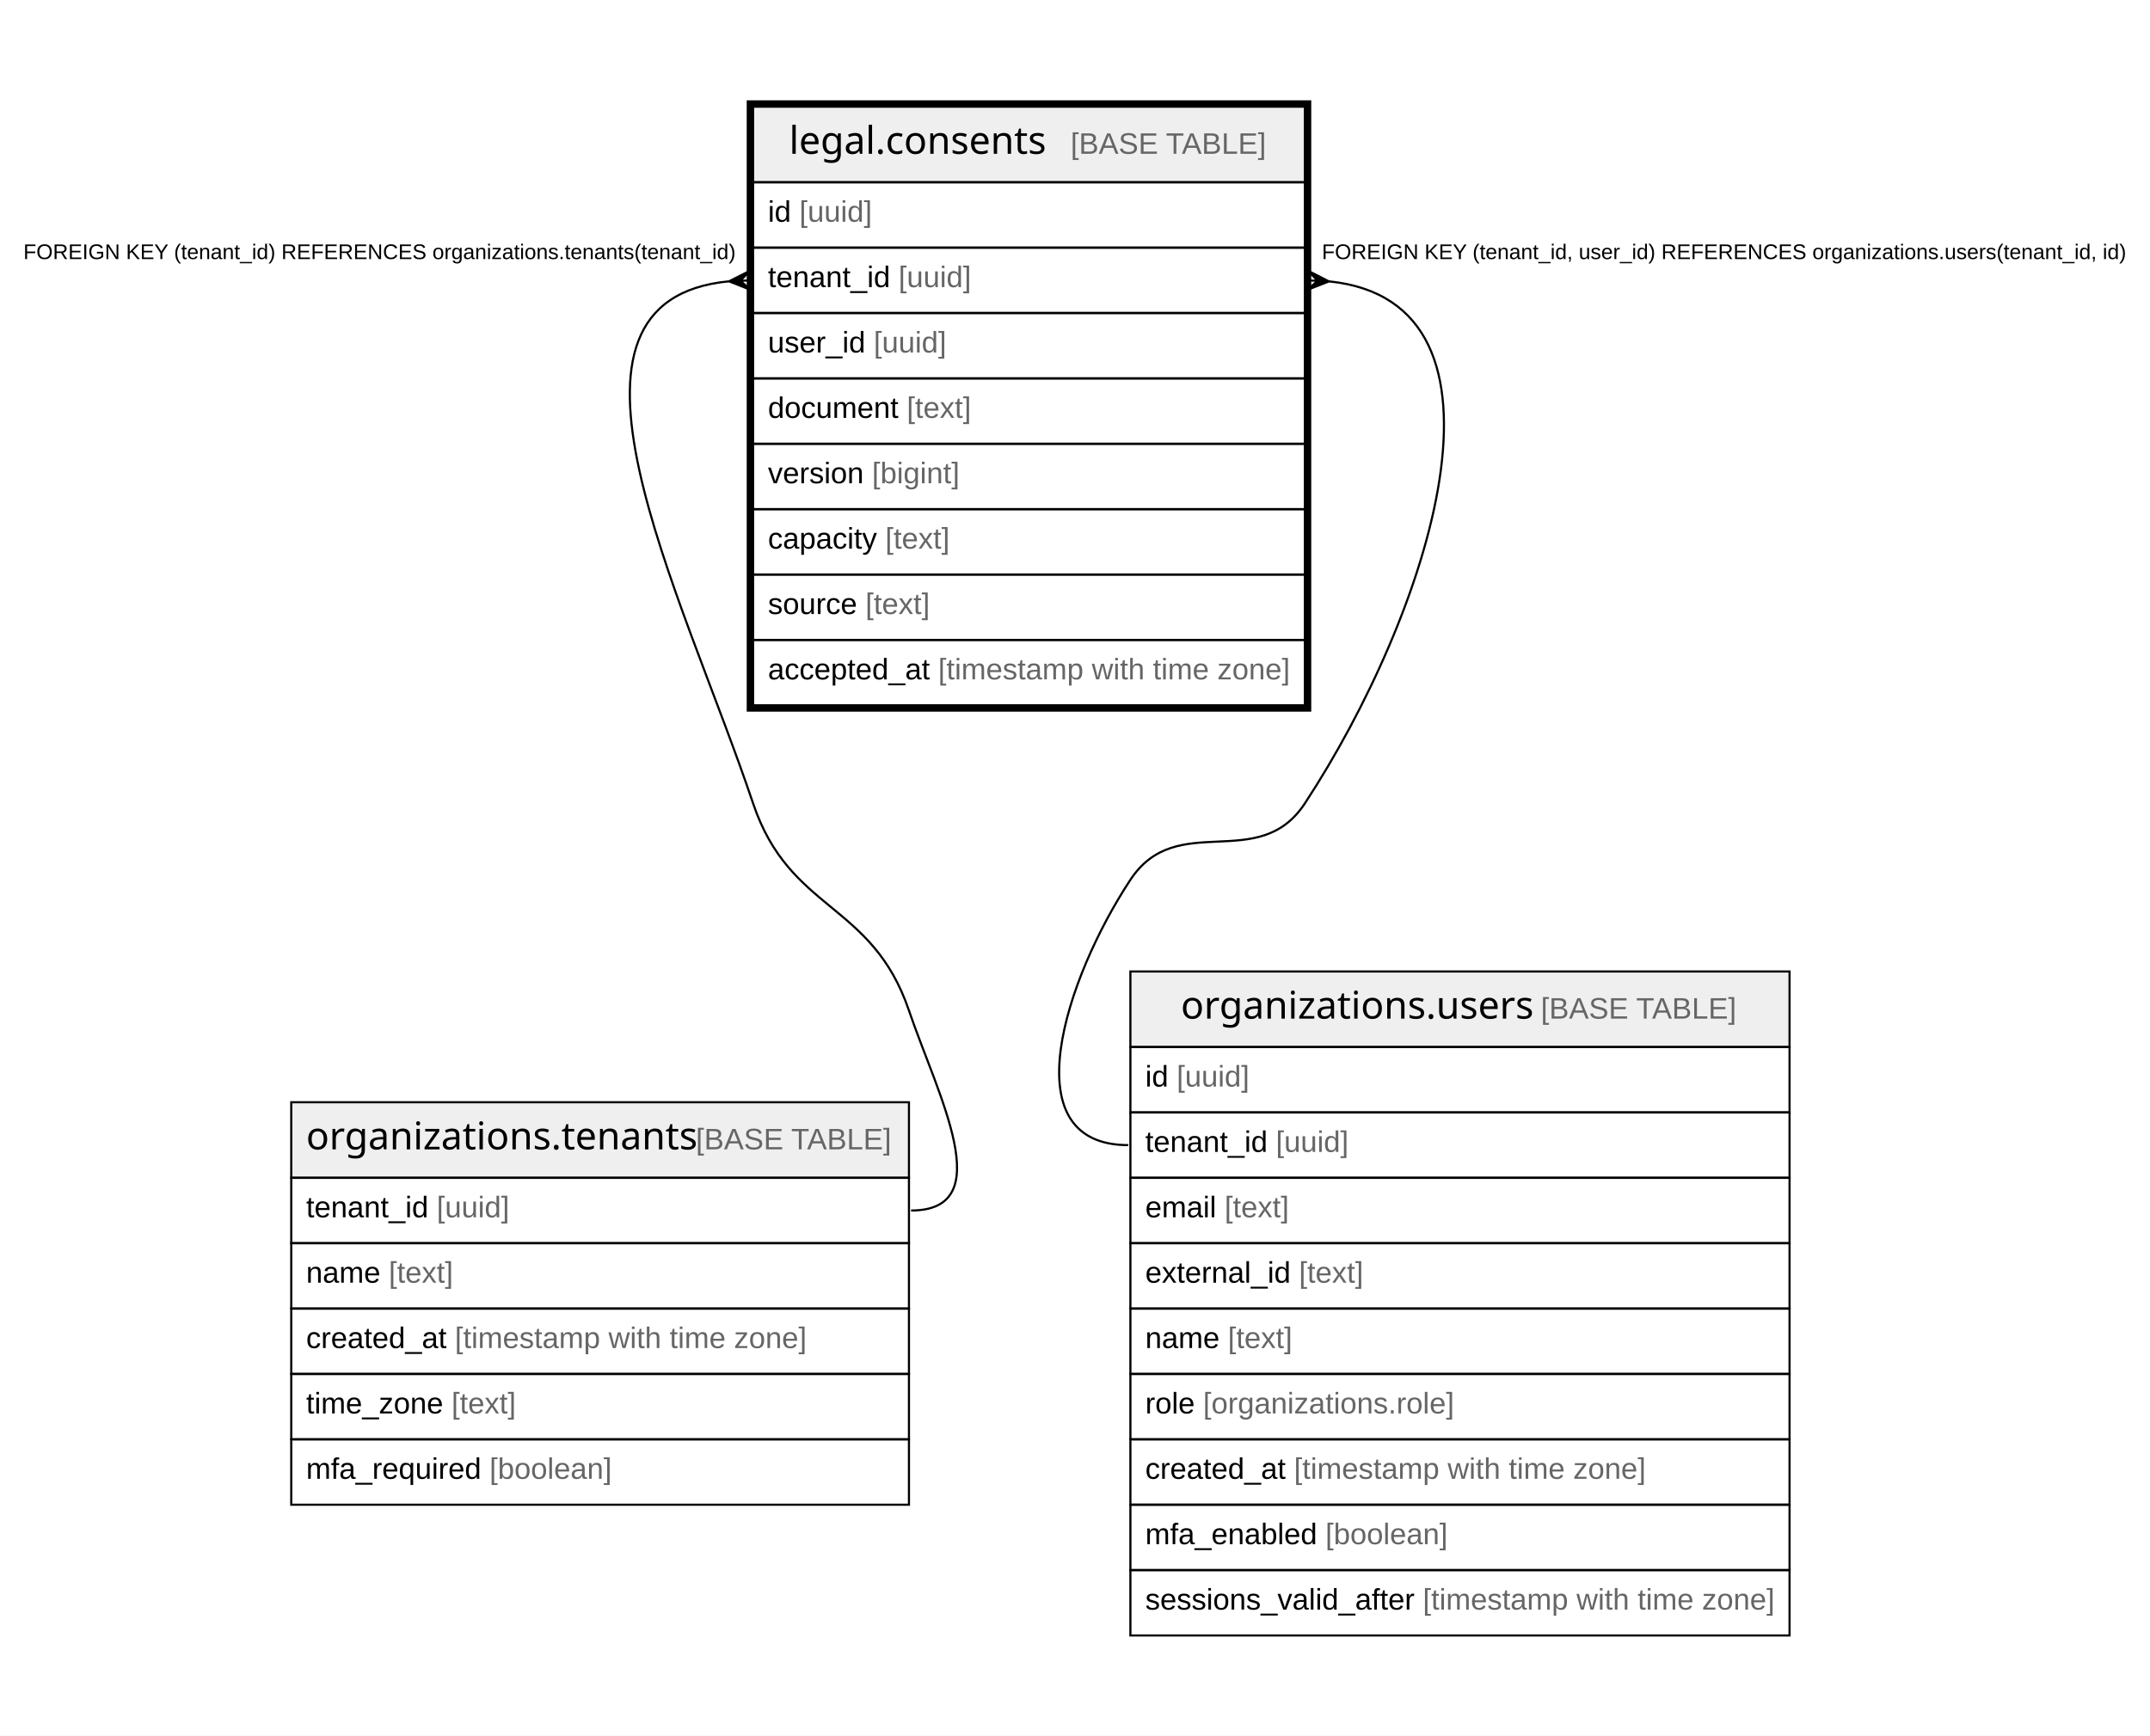
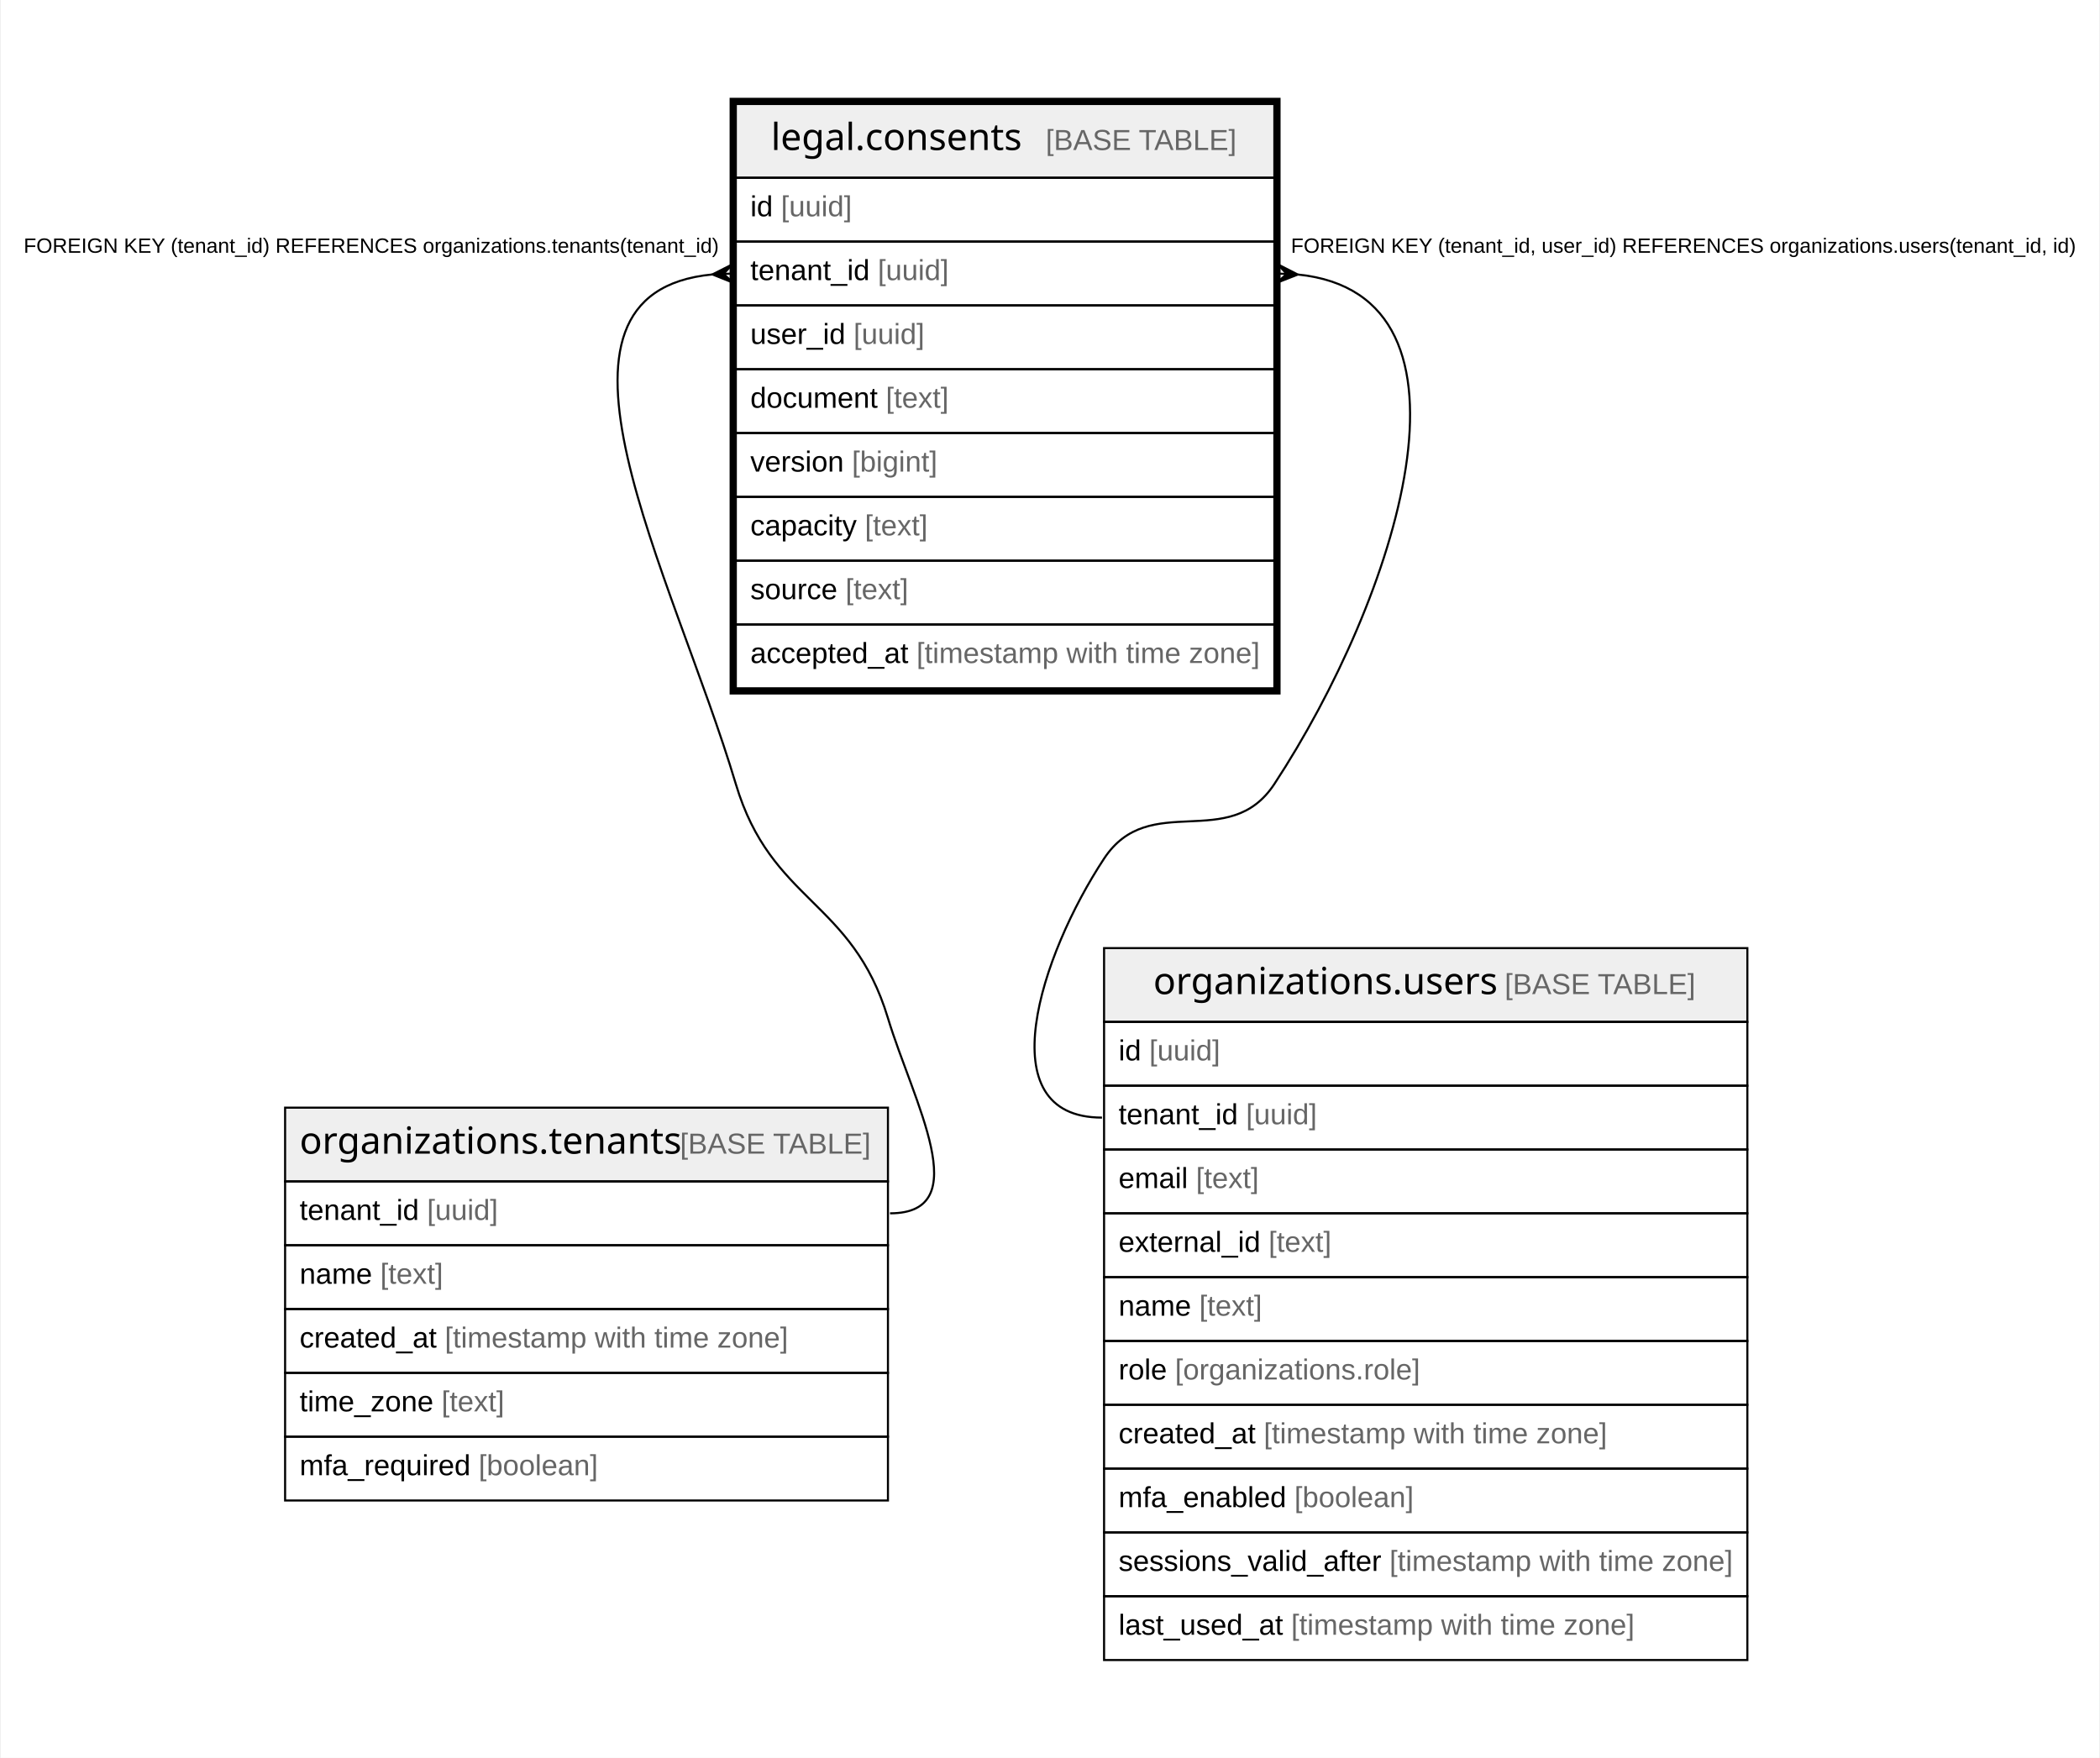
- <svg xmlns="http://www.w3.org/2000/svg" width="1013pt" height="818pt" viewBox="0.00 0.00 1012.65 817.60">
-   <g id="graph0" class="graph" transform="scale(1 1) rotate(0) translate(4 813.6)">
-     <polygon fill="white" stroke="none" points="-4,4 -4,-813.6 1008.65,-813.6 1008.65,4 -4,4" />
+ <svg xmlns="http://www.w3.org/2000/svg" width="1013pt" height="848pt" viewBox="0.00 0.00 1012.65 848.40">
+   <g id="graph0" class="graph" transform="scale(1 1) rotate(0) translate(4 844.4)">
+     <polygon fill="white" stroke="none" points="-4,4 -4,-844.4 1008.65,-844.4 1008.65,4 -4,4" />
    <g id="node1" class="node">
-       <polygon fill="#efefef" stroke="none" points="350.7,-727.8 350.7,-763.4 610.6,-763.4 610.6,-727.8 350.7,-727.8" />
-       <polygon fill="none" stroke="black" points="350.7,-727.8 350.7,-763.4 610.6,-763.4 610.6,-727.8 350.7,-727.8" />
-       <text text-anchor="start" x="367.67" y="-741.2" font-family="Arial Bold" font-size="18.00">legal.consents</text>
-       <text text-anchor="start" x="469.14" y="-741.2" font-family="Arial" font-size="14.00">    </text>
-       <text text-anchor="start" x="500.26" y="-741.2" font-family="Arial" font-size="14.00" fill="#666666">[BASE TABLE]</text>
+       <polygon fill="#efefef" stroke="none" points="350.7,-758.6 350.7,-794.2 610.6,-794.2 610.6,-758.6 350.7,-758.6" />
+       <polygon fill="none" stroke="black" points="350.7,-758.6 350.7,-794.2 610.6,-794.2 610.6,-758.6 350.7,-758.6" />
+       <text text-anchor="start" x="367.67" y="-772" font-family="Arial Bold" font-size="18.00">legal.consents</text>
+       <text text-anchor="start" x="469.14" y="-772" font-family="Arial" font-size="14.00">    </text>
+       <text text-anchor="start" x="500.26" y="-772" font-family="Arial" font-size="14.00" fill="#666666">[BASE TABLE]</text>
+       <polygon fill="none" stroke="black" points="350.7,-727.8 350.7,-758.6 610.6,-758.6 610.6,-727.8 350.7,-727.8" />
+       <text text-anchor="start" x="357.7" y="-740" font-family="Arial" font-size="14.00">id </text>
+       <text text-anchor="start" x="372.49" y="-740" font-family="Arial" font-size="14.00" fill="#666666">[uuid]</text>
      <polygon fill="none" stroke="black" points="350.7,-697 350.7,-727.8 610.6,-727.8 610.6,-697 350.7,-697" />
-       <text text-anchor="start" x="357.7" y="-709.2" font-family="Arial" font-size="14.00">id </text>
-       <text text-anchor="start" x="372.49" y="-709.2" font-family="Arial" font-size="14.00" fill="#666666">[uuid]</text>
+       <text text-anchor="start" x="357.7" y="-709.2" font-family="Arial" font-size="14.00">tenant_id </text>
+       <text text-anchor="start" x="419.2" y="-709.2" font-family="Arial" font-size="14.00" fill="#666666">[uuid]</text>
      <polygon fill="none" stroke="black" points="350.7,-666.2 350.7,-697 610.6,-697 610.6,-666.2 350.7,-666.2" />
-       <text text-anchor="start" x="357.7" y="-678.4" font-family="Arial" font-size="14.00">tenant_id </text>
-       <text text-anchor="start" x="419.2" y="-678.4" font-family="Arial" font-size="14.00" fill="#666666">[uuid]</text>
+       <text text-anchor="start" x="357.7" y="-678.4" font-family="Arial" font-size="14.00">user_id </text>
+       <text text-anchor="start" x="407.51" y="-678.4" font-family="Arial" font-size="14.00" fill="#666666">[uuid]</text>
      <polygon fill="none" stroke="black" points="350.7,-635.4 350.7,-666.2 610.6,-666.2 610.6,-635.4 350.7,-635.4" />
-       <text text-anchor="start" x="357.7" y="-647.6" font-family="Arial" font-size="14.00">user_id </text>
-       <text text-anchor="start" x="407.51" y="-647.6" font-family="Arial" font-size="14.00" fill="#666666">[uuid]</text>
+       <text text-anchor="start" x="357.7" y="-647.6" font-family="Arial" font-size="14.00">document </text>
+       <text text-anchor="start" x="423.08" y="-647.6" font-family="Arial" font-size="14.00" fill="#666666">[text]</text>
      <polygon fill="none" stroke="black" points="350.7,-604.6 350.7,-635.4 610.6,-635.4 610.6,-604.6 350.7,-604.6" />
-       <text text-anchor="start" x="357.7" y="-616.8" font-family="Arial" font-size="14.00">document </text>
-       <text text-anchor="start" x="423.08" y="-616.8" font-family="Arial" font-size="14.00" fill="#666666">[text]</text>
+       <text text-anchor="start" x="357.7" y="-616.8" font-family="Arial" font-size="14.00">version </text>
+       <text text-anchor="start" x="406.72" y="-616.8" font-family="Arial" font-size="14.00" fill="#666666">[bigint]</text>
      <polygon fill="none" stroke="black" points="350.7,-573.8 350.7,-604.6 610.6,-604.6 610.6,-573.8 350.7,-573.8" />
-       <text text-anchor="start" x="357.7" y="-586" font-family="Arial" font-size="14.00">version </text>
-       <text text-anchor="start" x="406.72" y="-586" font-family="Arial" font-size="14.00" fill="#666666">[bigint]</text>
+       <text text-anchor="start" x="357.7" y="-586" font-family="Arial" font-size="14.00">capacity </text>
+       <text text-anchor="start" x="412.95" y="-586" font-family="Arial" font-size="14.00" fill="#666666">[text]</text>
      <polygon fill="none" stroke="black" points="350.7,-543 350.7,-573.8 610.6,-573.8 610.6,-543 350.7,-543" />
-       <text text-anchor="start" x="357.7" y="-555.2" font-family="Arial" font-size="14.00">capacity </text>
-       <text text-anchor="start" x="412.95" y="-555.2" font-family="Arial" font-size="14.00" fill="#666666">[text]</text>
+       <text text-anchor="start" x="357.7" y="-555.2" font-family="Arial" font-size="14.00">source </text>
+       <text text-anchor="start" x="403.61" y="-555.2" font-family="Arial" font-size="14.00" fill="#666666">[text]</text>
      <polygon fill="none" stroke="black" points="350.7,-512.2 350.7,-543 610.6,-543 610.6,-512.2 350.7,-512.2" />
-       <text text-anchor="start" x="357.7" y="-524.4" font-family="Arial" font-size="14.00">source </text>
-       <text text-anchor="start" x="403.61" y="-524.4" font-family="Arial" font-size="14.00" fill="#666666">[text]</text>
-       <polygon fill="none" stroke="black" points="350.7,-481.4 350.7,-512.2 610.6,-512.2 610.6,-481.4 350.7,-481.4" />
-       <text text-anchor="start" x="357.7" y="-493.6" font-family="Arial" font-size="14.00">accepted_at </text>
-       <text text-anchor="start" x="437.88" y="-493.6" font-family="Arial" font-size="14.00" fill="#666666">[timestamp with time zone]</text>
-       <polygon fill="none" stroke="black" stroke-width="3" points="349.2,-479.9 349.2,-764.9 612.1,-764.9 612.1,-479.9 349.2,-479.9" />
+       <text text-anchor="start" x="357.7" y="-524.4" font-family="Arial" font-size="14.00">accepted_at </text>
+       <text text-anchor="start" x="437.88" y="-524.4" font-family="Arial" font-size="14.00" fill="#666666">[timestamp with time zone]</text>
+       <polygon fill="none" stroke="black" stroke-width="3" points="349.2,-510.7 349.2,-795.7 612.1,-795.7 612.1,-510.7 349.2,-510.7" />
    </g>
    <g id="node2" class="node">
-       <polygon fill="#efefef" stroke="none" points="133.18,-258.8 133.18,-294.4 424.12,-294.4 424.12,-258.8 133.18,-258.8" />
-       <polygon fill="none" stroke="black" points="133.18,-258.8 133.18,-294.4 424.12,-294.4 424.12,-258.8 133.18,-258.8" />
-       <text text-anchor="start" x="140.18" y="-272.2" font-family="Arial Bold" font-size="18.00">organizations.tenants</text>
-       <text text-anchor="start" x="292.63" y="-272.2" font-family="Arial" font-size="14.00">    </text>
-       <text text-anchor="start" x="323.75" y="-272.2" font-family="Arial" font-size="14.00" fill="#666666">[BASE TABLE]</text>
-       <polygon fill="none" stroke="black" points="133.18,-228 133.18,-258.8 424.12,-258.8 424.12,-228 133.18,-228" />
-       <text text-anchor="start" x="140.18" y="-240.2" font-family="Arial" font-size="14.00">tenant_id </text>
-       <text text-anchor="start" x="201.67" y="-240.2" font-family="Arial" font-size="14.00" fill="#666666">[uuid]</text>
-       <polygon fill="none" stroke="black" points="133.18,-197.2 133.18,-228 424.12,-228 424.12,-197.2 133.18,-197.2" />
-       <text text-anchor="start" x="140.18" y="-209.4" font-family="Arial" font-size="14.00">name </text>
-       <text text-anchor="start" x="179.09" y="-209.4" font-family="Arial" font-size="14.00" fill="#666666">[text]</text>
-       <polygon fill="none" stroke="black" points="133.18,-166.4 133.18,-197.2 424.12,-197.2 424.12,-166.4 133.18,-166.4" />
-       <text text-anchor="start" x="140.18" y="-178.6" font-family="Arial" font-size="14.00">created_at </text>
-       <text text-anchor="start" x="210.23" y="-178.6" font-family="Arial" font-size="14.00" fill="#666666">[timestamp with time zone]</text>
-       <polygon fill="none" stroke="black" points="133.18,-135.6 133.18,-166.4 424.12,-166.4 424.12,-135.6 133.18,-135.6" />
-       <text text-anchor="start" x="140.18" y="-147.8" font-family="Arial" font-size="14.00">time_zone </text>
-       <text text-anchor="start" x="208.66" y="-147.8" font-family="Arial" font-size="14.00" fill="#666666">[text]</text>
-       <polygon fill="none" stroke="black" points="133.18,-104.8 133.18,-135.6 424.12,-135.6 424.12,-104.8 133.18,-104.8" />
-       <text text-anchor="start" x="140.18" y="-117" font-family="Arial" font-size="14.00">mfa_required </text>
-       <text text-anchor="start" x="226.56" y="-117" font-family="Arial" font-size="14.00" fill="#666666">[boolean]</text>
+       <polygon fill="#efefef" stroke="none" points="133.18,-274.2 133.18,-309.8 424.12,-309.8 424.12,-274.2 133.18,-274.2" />
+       <polygon fill="none" stroke="black" points="133.18,-274.2 133.18,-309.8 424.12,-309.8 424.12,-274.2 133.18,-274.2" />
+       <text text-anchor="start" x="140.18" y="-287.6" font-family="Arial Bold" font-size="18.00">organizations.tenants</text>
+       <text text-anchor="start" x="292.63" y="-287.6" font-family="Arial" font-size="14.00">    </text>
+       <text text-anchor="start" x="323.75" y="-287.6" font-family="Arial" font-size="14.00" fill="#666666">[BASE TABLE]</text>
+       <polygon fill="none" stroke="black" points="133.18,-243.4 133.18,-274.2 424.12,-274.2 424.12,-243.4 133.18,-243.4" />
+       <text text-anchor="start" x="140.18" y="-255.6" font-family="Arial" font-size="14.00">tenant_id </text>
+       <text text-anchor="start" x="201.67" y="-255.6" font-family="Arial" font-size="14.00" fill="#666666">[uuid]</text>
+       <polygon fill="none" stroke="black" points="133.18,-212.6 133.18,-243.4 424.12,-243.4 424.12,-212.6 133.18,-212.6" />
+       <text text-anchor="start" x="140.18" y="-224.8" font-family="Arial" font-size="14.00">name </text>
+       <text text-anchor="start" x="179.09" y="-224.8" font-family="Arial" font-size="14.00" fill="#666666">[text]</text>
+       <polygon fill="none" stroke="black" points="133.18,-181.8 133.18,-212.6 424.12,-212.6 424.12,-181.8 133.18,-181.8" />
+       <text text-anchor="start" x="140.18" y="-194" font-family="Arial" font-size="14.00">created_at </text>
+       <text text-anchor="start" x="210.23" y="-194" font-family="Arial" font-size="14.00" fill="#666666">[timestamp with time zone]</text>
+       <polygon fill="none" stroke="black" points="133.18,-151 133.18,-181.8 424.12,-181.8 424.12,-151 133.18,-151" />
+       <text text-anchor="start" x="140.18" y="-163.2" font-family="Arial" font-size="14.00">time_zone </text>
+       <text text-anchor="start" x="208.66" y="-163.2" font-family="Arial" font-size="14.00" fill="#666666">[text]</text>
+       <polygon fill="none" stroke="black" points="133.18,-120.2 133.18,-151 424.12,-151 424.12,-120.2 133.18,-120.2" />
+       <text text-anchor="start" x="140.18" y="-132.4" font-family="Arial" font-size="14.00">mfa_required </text>
+       <text text-anchor="start" x="226.56" y="-132.4" font-family="Arial" font-size="14.00" fill="#666666">[boolean]</text>
    </g>
    <g id="edge1" class="edge">
-       <path fill="none" stroke="black" d="M339.4,-681.14C245.17,-672.17 316.95,-535.55 350.7,-435.2 368.01,-383.75 406.65,-388.99 424.12,-337.6 437.6,-297.96 466.99,-243.4 425.12,-243.4" />
-       <polygon fill="black" stroke="black" points="339.38,-681.13 349.17,-686.08 344.71,-681.37 349.03,-681.57 349.03,-681.57 349.03,-681.57 344.71,-681.37 349.57,-677.09 339.38,-681.13" />
-       <text text-anchor="start" x="7" y="-691.6" font-family="Arial" font-size="10.00">FOREIGN KEY (tenant_id) REFERENCES organizations.tenants(tenant_id)</text>
+       <path fill="none" stroke="black" d="M339.41,-711.94C245.4,-703.05 320.42,-567.45 350.7,-466 367.84,-408.61 406.8,-410.33 424.12,-353 436.23,-312.92 466.99,-258.8 425.12,-258.8" />
+       <polygon fill="black" stroke="black" points="339.38,-711.94 349.17,-716.88 344.71,-712.18 349.03,-712.37 349.03,-712.37 349.03,-712.37 344.71,-712.18 349.57,-707.89 339.38,-711.94" />
+       <text text-anchor="start" x="7" y="-722.4" font-family="Arial" font-size="10.00">FOREIGN KEY (tenant_id) REFERENCES organizations.tenants(tenant_id)</text>
    </g>
    <g id="node3" class="node">
-       <polygon fill="#efefef" stroke="none" points="528.42,-320.4 528.42,-356 838.88,-356 838.88,-320.4 528.42,-320.4" />
-       <polygon fill="none" stroke="black" points="528.42,-320.4 528.42,-356 838.88,-356 838.88,-320.4 528.42,-320.4" />
-       <text text-anchor="start" x="552.17" y="-333.8" font-family="Arial Bold" font-size="18.00">organizations.users</text>
-       <text text-anchor="start" x="690.64" y="-333.8" font-family="Arial" font-size="14.00">    </text>
-       <text text-anchor="start" x="721.75" y="-333.8" font-family="Arial" font-size="14.00" fill="#666666">[BASE TABLE]</text>
+       <polygon fill="#efefef" stroke="none" points="528.42,-351.2 528.42,-386.8 838.88,-386.8 838.88,-351.2 528.42,-351.2" />
+       <polygon fill="none" stroke="black" points="528.42,-351.2 528.42,-386.8 838.88,-386.8 838.88,-351.2 528.42,-351.2" />
+       <text text-anchor="start" x="552.17" y="-364.6" font-family="Arial Bold" font-size="18.00">organizations.users</text>
+       <text text-anchor="start" x="690.64" y="-364.6" font-family="Arial" font-size="14.00">    </text>
+       <text text-anchor="start" x="721.75" y="-364.6" font-family="Arial" font-size="14.00" fill="#666666">[BASE TABLE]</text>
+       <polygon fill="none" stroke="black" points="528.42,-320.4 528.42,-351.2 838.88,-351.2 838.88,-320.4 528.42,-320.4" />
+       <text text-anchor="start" x="535.42" y="-332.6" font-family="Arial" font-size="14.00">id </text>
+       <text text-anchor="start" x="550.21" y="-332.6" font-family="Arial" font-size="14.00" fill="#666666">[uuid]</text>
      <polygon fill="none" stroke="black" points="528.42,-289.6 528.42,-320.4 838.88,-320.4 838.88,-289.6 528.42,-289.6" />
-       <text text-anchor="start" x="535.42" y="-301.8" font-family="Arial" font-size="14.00">id </text>
-       <text text-anchor="start" x="550.21" y="-301.8" font-family="Arial" font-size="14.00" fill="#666666">[uuid]</text>
+       <text text-anchor="start" x="535.42" y="-301.8" font-family="Arial" font-size="14.00">tenant_id </text>
+       <text text-anchor="start" x="596.92" y="-301.8" font-family="Arial" font-size="14.00" fill="#666666">[uuid]</text>
      <polygon fill="none" stroke="black" points="528.42,-258.8 528.42,-289.6 838.88,-289.6 838.88,-258.8 528.42,-258.8" />
-       <text text-anchor="start" x="535.42" y="-271" font-family="Arial" font-size="14.00">tenant_id </text>
-       <text text-anchor="start" x="596.92" y="-271" font-family="Arial" font-size="14.00" fill="#666666">[uuid]</text>
+       <text text-anchor="start" x="535.42" y="-271" font-family="Arial" font-size="14.00">email </text>
+       <text text-anchor="start" x="572.77" y="-271" font-family="Arial" font-size="14.00" fill="#666666">[text]</text>
      <polygon fill="none" stroke="black" points="528.42,-228 528.42,-258.8 838.88,-258.8 838.88,-228 528.42,-228" />
-       <text text-anchor="start" x="535.42" y="-240.2" font-family="Arial" font-size="14.00">email </text>
-       <text text-anchor="start" x="572.77" y="-240.2" font-family="Arial" font-size="14.00" fill="#666666">[text]</text>
+       <text text-anchor="start" x="535.42" y="-240.2" font-family="Arial" font-size="14.00">external_id </text>
+       <text text-anchor="start" x="607.8" y="-240.2" font-family="Arial" font-size="14.00" fill="#666666">[text]</text>
      <polygon fill="none" stroke="black" points="528.42,-197.2 528.42,-228 838.88,-228 838.88,-197.2 528.42,-197.2" />
-       <text text-anchor="start" x="535.42" y="-209.4" font-family="Arial" font-size="14.00">external_id </text>
-       <text text-anchor="start" x="607.8" y="-209.4" font-family="Arial" font-size="14.00" fill="#666666">[text]</text>
+       <text text-anchor="start" x="535.42" y="-209.4" font-family="Arial" font-size="14.00">name </text>
+       <text text-anchor="start" x="574.33" y="-209.4" font-family="Arial" font-size="14.00" fill="#666666">[text]</text>
      <polygon fill="none" stroke="black" points="528.42,-166.4 528.42,-197.2 838.88,-197.2 838.88,-166.4 528.42,-166.4" />
-       <text text-anchor="start" x="535.42" y="-178.6" font-family="Arial" font-size="14.00">name </text>
-       <text text-anchor="start" x="574.33" y="-178.6" font-family="Arial" font-size="14.00" fill="#666666">[text]</text>
+       <text text-anchor="start" x="535.42" y="-178.6" font-family="Arial" font-size="14.00">role </text>
+       <text text-anchor="start" x="562.65" y="-178.6" font-family="Arial" font-size="14.00" fill="#666666">[organizations.role]</text>
      <polygon fill="none" stroke="black" points="528.42,-135.6 528.42,-166.4 838.88,-166.4 838.88,-135.6 528.42,-135.6" />
-       <text text-anchor="start" x="535.42" y="-147.8" font-family="Arial" font-size="14.00">role </text>
-       <text text-anchor="start" x="562.65" y="-147.8" font-family="Arial" font-size="14.00" fill="#666666">[organizations.role]</text>
+       <text text-anchor="start" x="535.42" y="-147.8" font-family="Arial" font-size="14.00">created_at </text>
+       <text text-anchor="start" x="605.47" y="-147.8" font-family="Arial" font-size="14.00" fill="#666666">[timestamp with time zone]</text>
      <polygon fill="none" stroke="black" points="528.42,-104.8 528.42,-135.6 838.88,-135.6 838.88,-104.8 528.42,-104.8" />
-       <text text-anchor="start" x="535.42" y="-117" font-family="Arial" font-size="14.00">created_at </text>
-       <text text-anchor="start" x="605.47" y="-117" font-family="Arial" font-size="14.00" fill="#666666">[timestamp with time zone]</text>
+       <text text-anchor="start" x="535.42" y="-117" font-family="Arial" font-size="14.00">mfa_enabled </text>
+       <text text-anchor="start" x="620.26" y="-117" font-family="Arial" font-size="14.00" fill="#666666">[boolean]</text>
      <polygon fill="none" stroke="black" points="528.42,-74 528.42,-104.8 838.88,-104.8 838.88,-74 528.42,-74" />
-       <text text-anchor="start" x="535.42" y="-86.2" font-family="Arial" font-size="14.00">mfa_enabled </text>
-       <text text-anchor="start" x="620.26" y="-86.2" font-family="Arial" font-size="14.00" fill="#666666">[boolean]</text>
+       <text text-anchor="start" x="535.42" y="-86.2" font-family="Arial" font-size="14.00">sessions_valid_after </text>
+       <text text-anchor="start" x="666.16" y="-86.2" font-family="Arial" font-size="14.00" fill="#666666">[timestamp with time zone]</text>
      <polygon fill="none" stroke="black" points="528.42,-43.2 528.42,-74 838.88,-74 838.88,-43.2 528.42,-43.2" />
-       <text text-anchor="start" x="535.42" y="-55.4" font-family="Arial" font-size="14.00">sessions_valid_after </text>
-       <text text-anchor="start" x="666.16" y="-55.4" font-family="Arial" font-size="14.00" fill="#666666">[timestamp with time zone]</text>
+       <text text-anchor="start" x="535.42" y="-55.4" font-family="Arial" font-size="14.00">last_used_at </text>
+       <text text-anchor="start" x="618.7" y="-55.4" font-family="Arial" font-size="14.00" fill="#666666">[timestamp with time zone]</text>
    </g>
    <g id="edge2" class="edge">
-       <path fill="none" stroke="black" d="M621.98,-681.1C717.75,-671.39 668.71,-523.7 610.6,-435.2 588.71,-401.87 550.37,-432.49 528.42,-399.2 497.84,-352.82 471.86,-274.2 527.42,-274.2" />
-       <polygon fill="black" stroke="black" points="621.92,-681.1 611.71,-677.09 616.59,-681.36 612.27,-681.57 612.27,-681.57 612.27,-681.57 616.59,-681.36 612.15,-686.08 621.92,-681.1" />
-       <text text-anchor="start" x="618.6" y="-691.6" font-family="Arial" font-size="10.00">FOREIGN KEY (tenant_id, user_id) REFERENCES organizations.users(tenant_id, id)</text>
+       <path fill="none" stroke="black" d="M621.98,-711.9C717.75,-702.19 668.71,-554.5 610.6,-466 588.71,-432.67 550.37,-463.29 528.42,-430 497.84,-383.62 471.86,-305 527.42,-305" />
+       <polygon fill="black" stroke="black" points="621.92,-711.9 611.71,-707.89 616.59,-712.16 612.27,-712.37 612.27,-712.37 612.27,-712.37 616.59,-712.16 612.15,-716.88 621.92,-711.9" />
+       <text text-anchor="start" x="618.6" y="-722.4" font-family="Arial" font-size="10.00">FOREIGN KEY (tenant_id, user_id) REFERENCES organizations.users(tenant_id, id)</text>
    </g>
  </g>
</svg>
